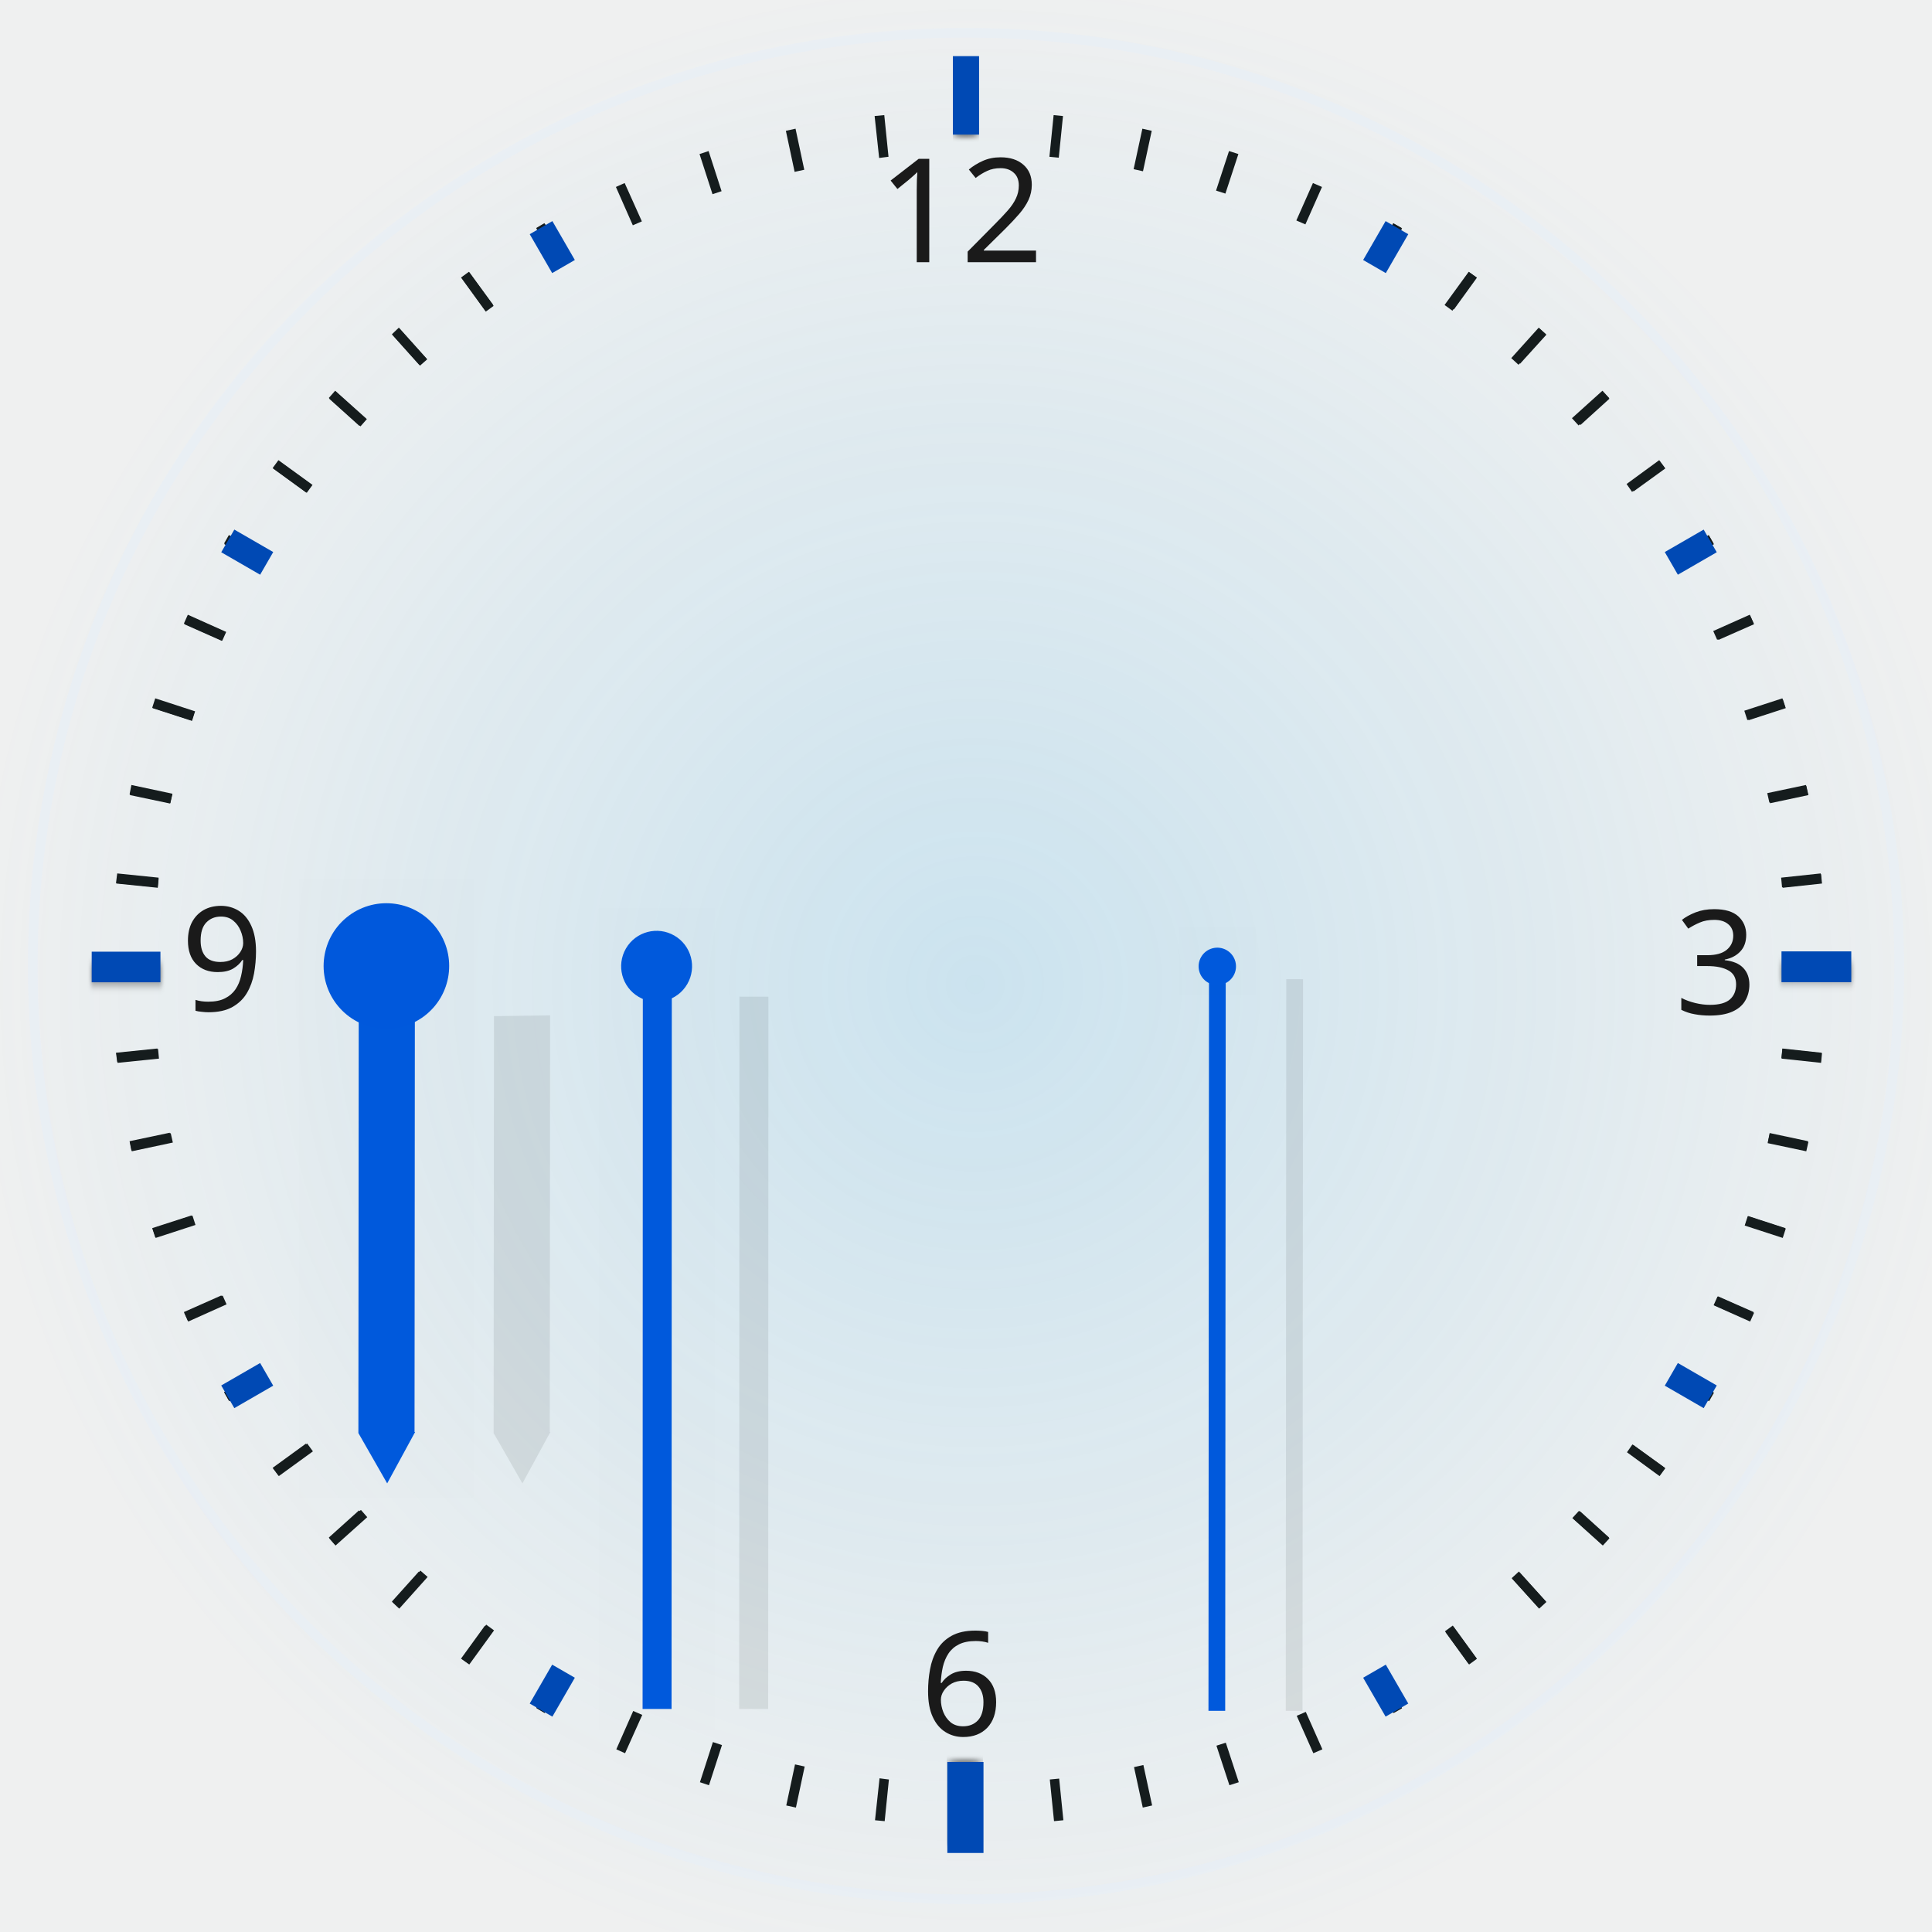
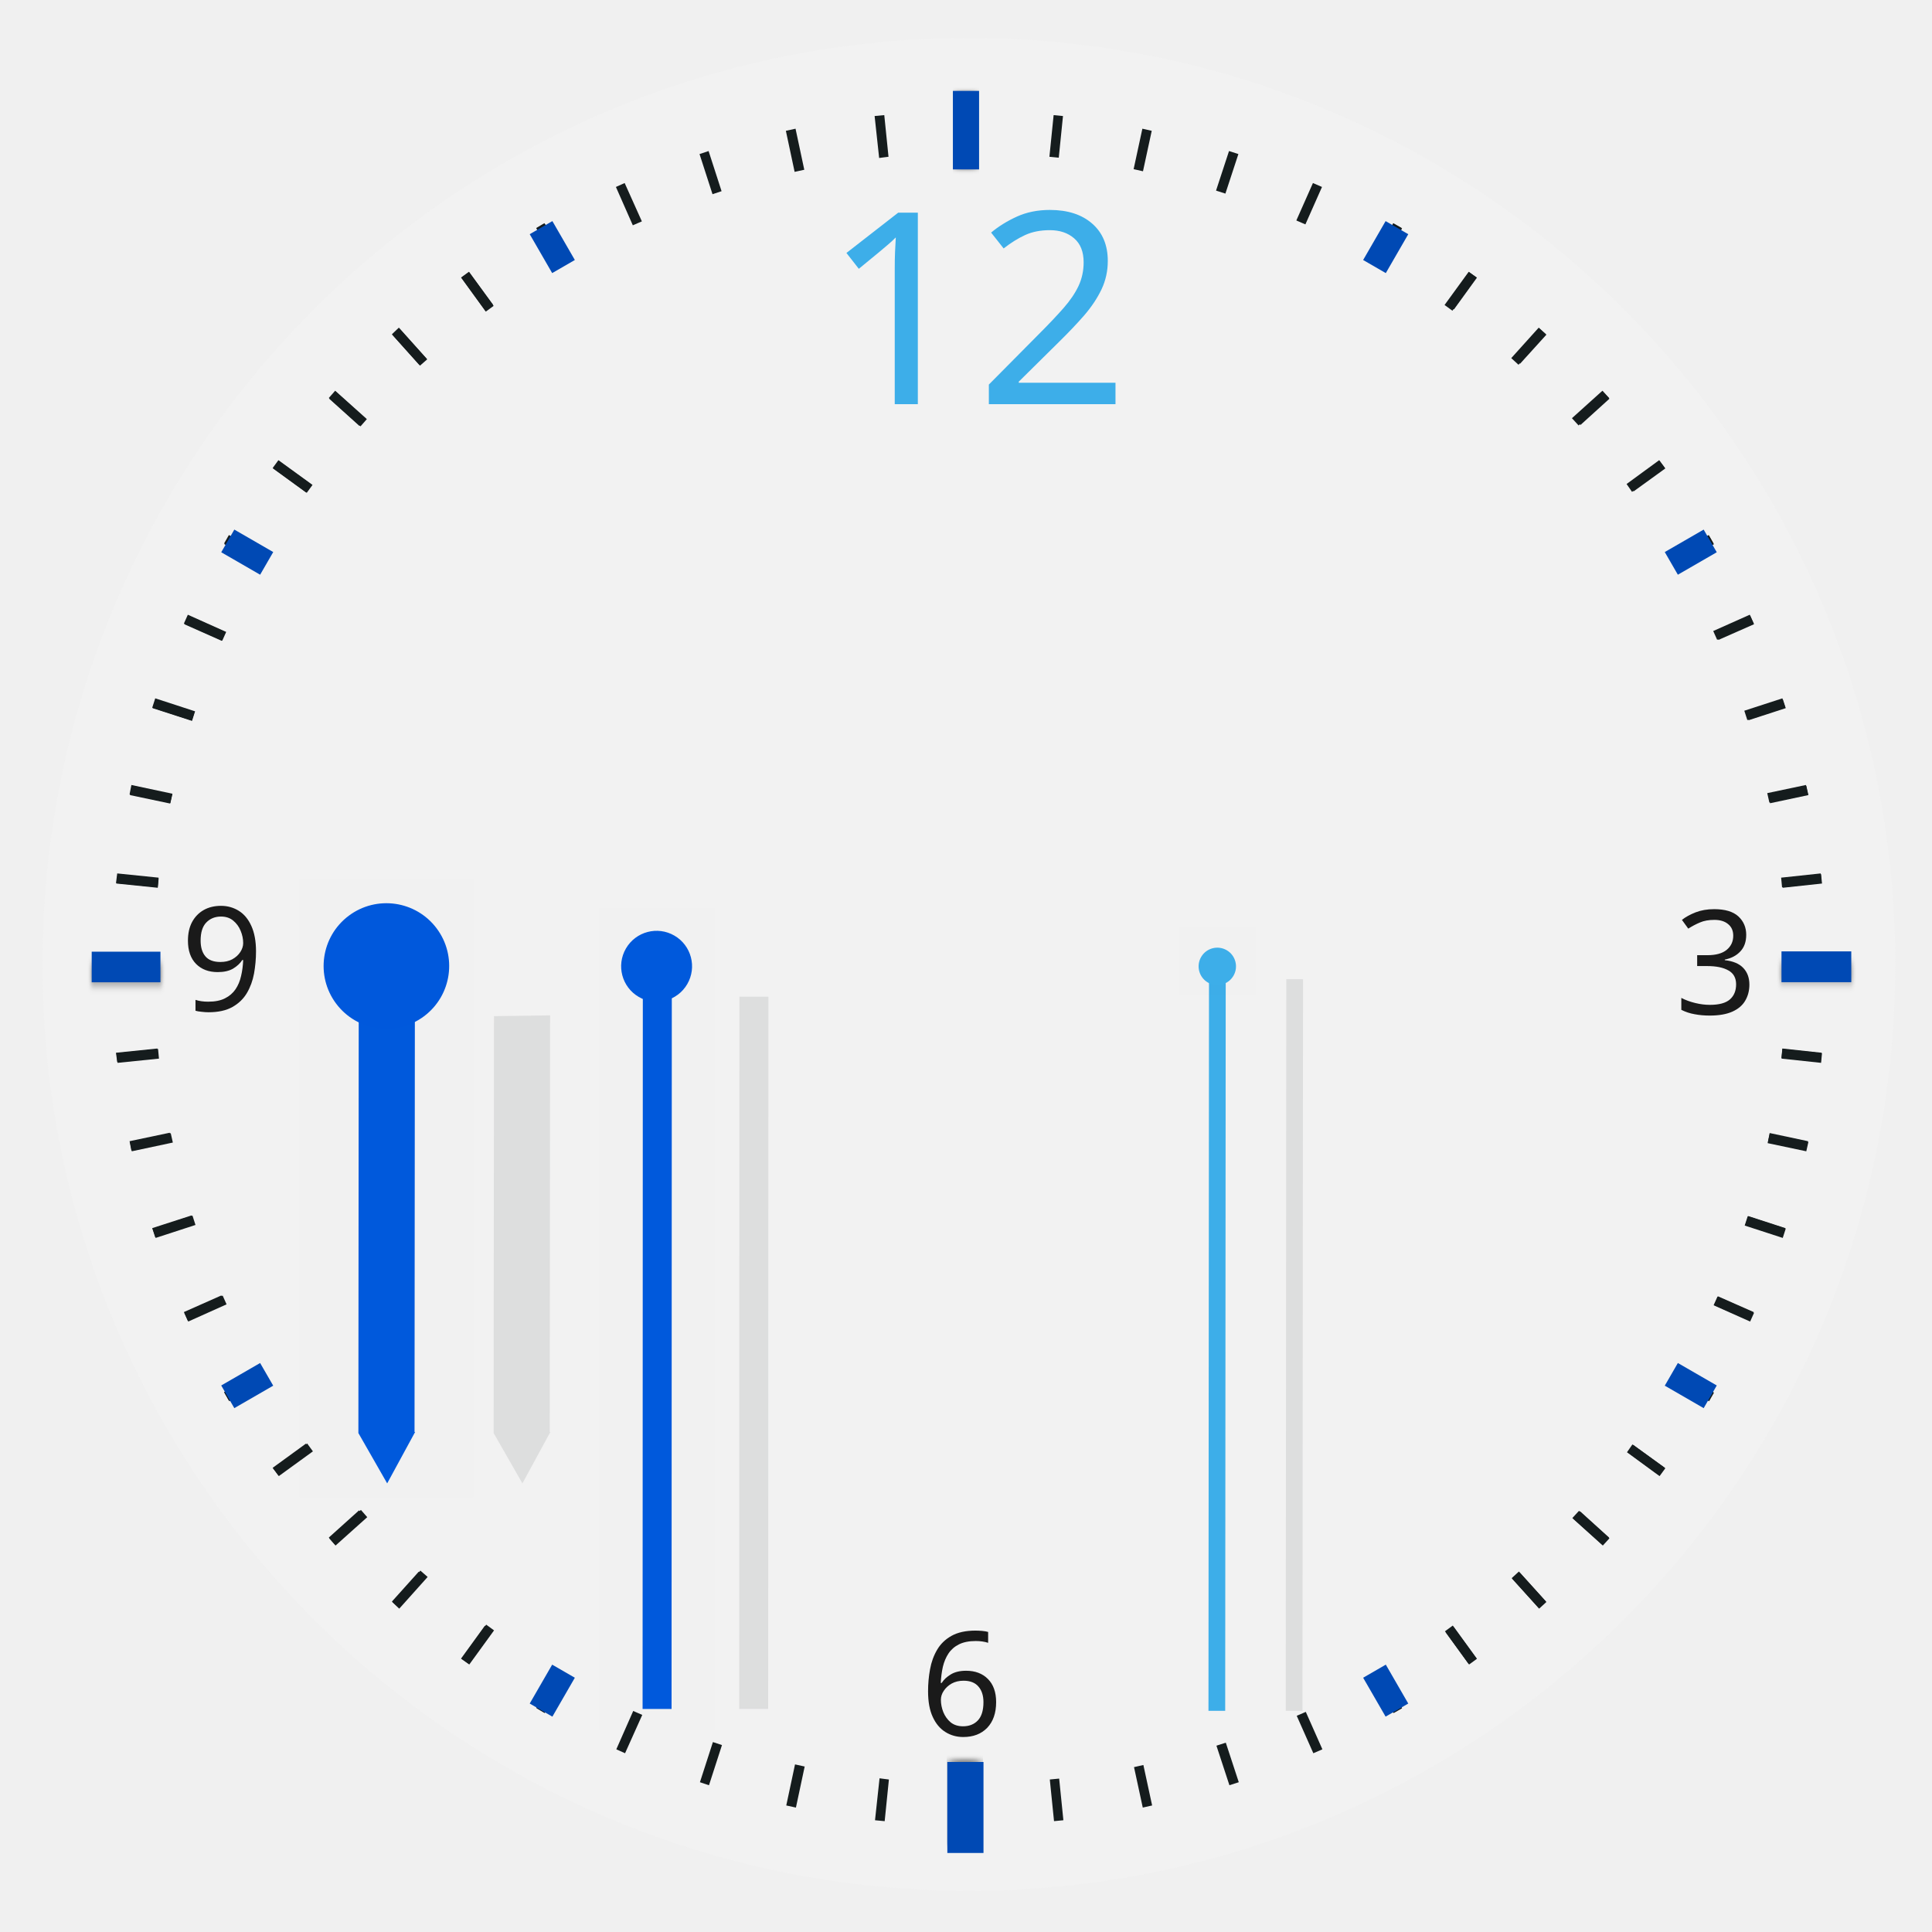
<svg xmlns="http://www.w3.org/2000/svg" xmlns:xlink="http://www.w3.org/1999/xlink" version="1.0" height="200" width="200" id="svg2">
  <defs id="defs5">
-     <linearGradient id="linearGradient888">
-       <stop style="stop-color:#3daee9;stop-opacity:1;" offset="0" id="stop884" />
-       <stop style="stop-color:#3daee9;stop-opacity:0;" offset="1" id="stop886" />
-     </linearGradient>
    <linearGradient id="linearGradient4011">
      <stop id="stop4013" offset="0" style="stop-color:#232629;stop-opacity:1;" />
      <stop style="stop-color:#232629;stop-opacity:0.523;" offset="0.9" id="stop4019" />
      <stop id="stop4021" offset="0.96" style="stop-color:#232629;stop-opacity:0.107;" />
      <stop id="stop4015" offset="1" style="stop-color:#232629;stop-opacity:0;" />
    </linearGradient>
    <filter height="1.905" y="-0.453" width="1.123" x="-0.061" id="filter5590" color-interpolation-filters="sRGB">
      <feGaussianBlur id="feGaussianBlur5592" stdDeviation="0.511" />
    </filter>
    <filter height="1.905" y="-0.453" width="1.123" x="-0.061" id="filter5574" color-interpolation-filters="sRGB">
      <feGaussianBlur id="feGaussianBlur5576" stdDeviation="0.511" />
    </filter>
    <filter height="1.123" y="-0.061" width="1.905" x="-0.453" id="filter5578" color-interpolation-filters="sRGB">
      <feGaussianBlur id="feGaussianBlur5580" stdDeviation="0.511" />
    </filter>
    <radialGradient r="96.606" fy="382.729" fx="1255.872" cy="382.729" cx="1255.872" gradientUnits="userSpaceOnUse" id="radialGradient4671" xlink:href="#linearGradient4011" />
    <radialGradient r="96.606" fy="382.729" fx="1255.872" cy="382.729" cx="1255.872" gradientUnits="userSpaceOnUse" id="radialGradient4671-1" xlink:href="#linearGradient4011" gradientTransform="matrix(1.076543,0,0,1.076543,-333.5874,169.8928)" />
-     <radialGradient xlink:href="#linearGradient888" id="radialGradient890" cx="1018.413" cy="581.917" fx="1018.413" fy="581.917" r="104" gradientUnits="userSpaceOnUse" />
  </defs>
  <g transform="translate(-1798.136,76.7415)" style="display:none" id="layer1" />
  <g transform="translate(-1798.136,76.7415)" style="display:inline" id="layer2" />
  <g id="layer4" style="display:inline" transform="translate(-1028.03,408.4746)" />
  <g id="layer5" style="display:inline" transform="translate(-1028.03,408.4746)" />
  <g transform="translate(-917.4624,-480.017)" id="ClockFace">
-     <circle id="path4329-4" style="fill:url(#radialGradient890);fill-opacity:1;stroke:none;opacity:0.2" cx="1018.413" cy="581.917" r="104" />
+     <circle id="path4329-4" style="opacity:1;fill:#f5f5f5;fill-opacity:0.4;stroke:none;stroke-width:0.922" cx="1017.757" cy="579.852" r="95.9" />
    <g id="g4323">
-       <rect style="opacity:0.005;fill:#3daee9;fill-opacity:1;stroke:none" id="rect4069" width="214" height="214" x="910.768" y="473.524" />
+       <rect style="opacity:0.005;fill:#ffffff;fill-opacity:0;stroke:none" id="rect4069" width="214" height="214" x="910.765" y="473.524" />
      <circle transform="matrix(1.076543,0,0,1.076543,-334.5376,169.9925)" id="path4329" style="fill:url(#radialGradient4671);fill-opacity:1;stroke:none" />
      <g id="g4245">
        <path d="m 1352.477,382.729 a 96.606,96.606 0 0 1 -96.606,96.606 96.606,96.606 0 0 1 -96.606,-96.606 96.606,96.606 0 0 1 96.606,-96.606 96.606,96.606 0 0 1 96.606,96.606 z" id="path5099" style="fill:#1ea0e6;fill-opacity:1;stroke:none;opacity:0" transform="translate(-238.4086,197.2873)" />
        <g transform="translate(-0.5084997,-0.4121934)" id="g6149">
          <path id="path5480" d="m 974.362,503.58 -0.844,0.5 2.094,3.594 c 0.278,-0.163 0.564,-0.308 0.844,-0.469 z m 87.875,0 -2.031,3.531 c 0.293,0.167 0.585,0.33 0.875,0.5 l 2.031,-3.531 z m -95.687,5.031 -0.812,0.562 2.469,3.406 c 0.269,-0.199 0.541,-0.398 0.813,-0.594 z m 103.5,0 -2.375,3.281 c 0.267,0.192 0.548,0.368 0.812,0.562 l 2.375,-3.281 z m -110.75,5.812 -0.719,0.656 2.781,3.094 c 0.24,-0.219 0.508,-0.408 0.75,-0.625 z m 118,0 -2.719,3 c 0.248,0.221 0.504,0.432 0.75,0.656 l 2.719,-3 z m -124.594,6.531 -0.656,0.75 3.125,2.812 c 0.219,-0.247 0.434,-0.505 0.656,-0.75 z m 131.188,0 -3,2.688 c 0.233,0.255 0.458,0.523 0.687,0.781 l 3,-2.719 z m -137.063,7.188 -0.594,0.781 3.438,2.5 c 0.192,-0.268 0.367,-0.547 0.562,-0.812 z m 142.938,0 -3.25,2.375 c 0.191,0.259 0.375,0.52 0.562,0.781 l 3.281,-2.375 z m -148.063,7.75 -0.5,0.875 3.688,2.125 c 0.166,-0.292 0.331,-0.585 0.5,-0.875 z m 153.188,0 -3.5,2.031 c 0.17,0.29 0.333,0.582 0.5,0.875 l 3.5,-2.031 z m -157.438,8.25 -0.406,0.906 3.875,1.719 c 0.133,-0.305 0.27,-0.603 0.406,-0.906 z m 161.688,0 -3.688,1.625 c 0.136,0.301 0.274,0.603 0.406,0.906 l 3.688,-1.625 z m -165.063,8.656 -0.312,0.938 4.062,1.312 c 0.098,-0.308 0.18,-0.631 0.281,-0.938 z m 168.438,0 -3.844,1.25 c 0.102,0.31 0.214,0.626 0.312,0.938 l 3.844,-1.25 z m -170.906,8.969 -0.188,0.969 4.156,0.875 c 0.066,-0.324 0.149,-0.646 0.219,-0.969 z m 173.344,0 -3.937,0.844 c 0.069,0.321 0.122,0.647 0.187,0.969 l 3.969,-0.844 z m -174.812,9.156 -0.125,0.969 4.281,0.438 c 0.031,-0.322 0.059,-0.648 0.094,-0.969 l -4.25,-0.438 z m 176.344,0 -4.062,0.438 c 0.035,0.321 0.063,0.647 0.094,0.969 l 4.062,-0.438 -0.094,-0.969 z m -172.156,18.094 -4.312,0.438 0.125,1 4.281,-0.438 c -0.037,-0.333 -0.061,-0.666 -0.094,-1 z m 168.156,0 c -0.033,0.334 -0.057,0.667 -0.094,1 l 4.094,0.438 0.094,-1 z m -166.844,8.719 -4.219,0.906 0.188,0.969 4.25,-0.906 c -0.071,-0.322 -0.152,-0.645 -0.219,-0.969 z m 165.531,0.062 c -0.067,0.324 -0.148,0.646 -0.219,0.969 l 4,0.844 0.219,-0.969 z m -163.281,8.469 -4.125,1.344 0.312,0.969 4.125,-1.344 c -0.107,-0.323 -0.209,-0.644 -0.312,-0.969 z m 161,0.062 c -0.104,0.325 -0.205,0.646 -0.313,0.969 l 3.938,1.281 0.312,-0.969 z m -157.875,8.219 -3.969,1.781 0.406,0.906 3.969,-1.781 c -0.138,-0.303 -0.272,-0.601 -0.406,-0.906 z m 154.75,0.094 c -0.134,0.303 -0.269,0.605 -0.406,0.906 l 3.781,1.688 0.406,-0.906 z m -150.75,7.781 -3.813,2.188 0.5,0.875 3.813,-2.188 c -0.17,-0.289 -0.334,-0.584 -0.5,-0.875 z m 146.75,0.094 c -0.168,0.292 -0.329,0.585 -0.5,0.875 l 3.625,2.094 0.5,-0.875 z m -142,7.344 -3.531,2.562 0.594,0.812 3.531,-2.562 c -0.2,-0.27 -0.397,-0.54 -0.594,-0.812 z m 137.187,0.094 c -0.193,0.268 -0.366,0.547 -0.562,0.812 l 3.375,2.469 0.594,-0.812 z m -131.625,6.781 -3.281,2.938 0.656,0.75 3.281,-2.938 c -0.224,-0.246 -0.435,-0.502 -0.656,-0.75 z m 126.094,0.094 c -0.226,0.253 -0.458,0.499 -0.688,0.75 l 3.156,2.844 0.687,-0.75 z m -119.937,6.188 -2.906,3.25 0.719,0.688 2.938,-3.281 c -0.248,-0.221 -0.504,-0.432 -0.75,-0.656 z m 113.719,0.094 c -0.251,0.228 -0.496,0.462 -0.75,0.688 l 2.844,3.156 0.75,-0.688 z m -106.906,5.5 -2.562,3.531 0.812,0.594 2.562,-3.531 c -0.272,-0.195 -0.543,-0.395 -0.812,-0.594 z m 100.062,0.094 c -0.27,0.198 -0.54,0.399 -0.812,0.594 l 2.5,3.438 0.812,-0.594 z m -92.656,4.781 -2.187,3.781 0.844,0.5 2.188,-3.812 c -0.28,-0.16 -0.566,-0.306 -0.844,-0.469 z m 85.25,0.062 c -0.283,0.165 -0.559,0.338 -0.844,0.5 l 2.125,3.719 0.875,-0.5 z m -77.437,4 -1.75,3.969 0.906,0.406 1.781,-3.969 c -0.313,-0.138 -0.626,-0.265 -0.937,-0.406 z m 69.625,0.094 c -0.308,0.139 -0.628,0.271 -0.938,0.406 l 1.719,3.875 0.938,-0.406 z m -61.375,3.125 -1.344,4.156 0.938,0.312 1.344,-4.156 c -0.314,-0.1 -0.625,-0.209 -0.937,-0.312 z m 53.094,0.062 c -0.322,0.106 -0.645,0.21 -0.969,0.312 l 1.344,4.094 0.969,-0.312 z m -44.594,2.25 -0.906,4.25 1,0.219 0.906,-4.25 c -0.334,-0.069 -0.668,-0.146 -1,-0.219 z m 36.062,0.062 c -0.327,0.07 -0.641,0.152 -0.969,0.219 l 0.906,4.188 0.969,-0.219 z m -27.312,1.375 -0.469,4.344 1,0.094 0.438,-4.312 c -0.325,-0.032 -0.645,-0.089 -0.969,-0.125 z m 18.594,0.031 c -0.323,0.035 -0.645,0.062 -0.969,0.094 l 0.437,4.312 0.969,-0.094 z" style="font-size:medium;font-style:normal;font-variant:normal;font-weight:normal;font-stretch:normal;text-indent:0;text-align:start;text-decoration:none;line-height:normal;letter-spacing:normal;word-spacing:normal;text-transform:none;direction:ltr;block-progression:tb;writing-mode:lr-tb;text-anchor:start;baseline-shift:baseline;opacity:1;color:#000000;fill:#151c1d;fill-opacity:1;stroke:none;stroke-width:1px;marker:none;visibility:visible;display:inline;overflow:visible;enable-background:accumulate;font-family:Sans;-inkscape-font-specification:Sans" />
          <path style="color:#000000;font-style:normal;font-variant:normal;font-weight:normal;font-stretch:normal;font-size:medium;line-height:normal;font-family:Sans;-inkscape-font-specification:Sans;text-indent:0;text-align:start;text-decoration:none;text-decoration-line:none;letter-spacing:normal;word-spacing:normal;text-transform:none;direction:ltr;block-progression:tb;writing-mode:lr-tb;baseline-shift:baseline;text-anchor:start;display:inline;overflow:visible;visibility:visible;opacity:1;fill:#151c1d;fill-opacity:1;stroke:none;stroke-width:1px;marker:none;enable-background:accumulate" d="m 974.322,657.721 -0.844,-0.5 2.094,-3.594 c 0.278,0.163 0.564,0.308 0.844,0.469 z m 87.875,0 -2.031,-3.531 c 0.293,-0.167 0.585,-0.33 0.875,-0.5 l 2.031,3.531 z m -95.688,-5.031 -0.812,-0.562 2.469,-3.406 c 0.269,0.199 0.541,0.398 0.813,0.594 z m 103.5,0 -2.375,-3.281 c 0.267,-0.192 0.548,-0.368 0.812,-0.562 l 2.375,3.281 z m -110.75,-5.812 -0.719,-0.656 2.781,-3.094 c 0.24,0.219 0.508,0.408 0.75,0.625 z m 118,0 -2.719,-3 c 0.248,-0.221 0.504,-0.432 0.75,-0.656 l 2.719,3 z m -124.594,-6.531 -0.656,-0.75 3.125,-2.812 c 0.219,0.247 0.434,0.505 0.656,0.75 z m 131.188,0 -3,-2.688 c 0.233,-0.255 0.458,-0.523 0.687,-0.781 l 3,2.719 z m -137.063,-7.188 -0.594,-0.781 3.438,-2.5 c 0.192,0.268 0.367,0.547 0.562,0.812 z m 142.938,0 -3.25,-2.375 c 0.191,-0.259 0.375,-0.52 0.562,-0.781 l 3.281,2.375 z m -148.063,-7.75 -0.5,-0.875 3.688,-2.125 c 0.166,0.292 0.331,0.585 0.5,0.875 z m 153.188,0 -3.5,-2.031 c 0.17,-0.29 0.333,-0.582 0.5,-0.875 l 3.5,2.031 z m -157.438,-8.25 -0.406,-0.906 3.875,-1.719 c 0.133,0.305 0.27,0.603 0.406,0.906 z m 161.688,0 -3.688,-1.625 c 0.136,-0.301 0.274,-0.603 0.406,-0.906 l 3.688,1.625 z m -165.063,-8.656 -0.312,-0.938 4.062,-1.312 c 0.098,0.308 0.18,0.631 0.281,0.938 z m 168.438,0 -3.844,-1.25 c 0.102,-0.31 0.214,-0.626 0.312,-0.938 l 3.844,1.25 z m -170.906,-8.969 -0.188,-0.969 4.156,-0.875 c 0.066,0.324 0.149,0.646 0.219,0.969 z m 173.344,0 -3.937,-0.844 c 0.069,-0.321 0.122,-0.647 0.187,-0.969 l 3.969,0.844 z m -174.812,-9.156 -0.125,-0.969 4.281,-0.438 c 0.031,0.322 0.059,0.648 0.094,0.969 l -4.25,0.438 z m 176.344,0 -4.062,-0.438 c 0.035,-0.321 0.063,-0.647 0.094,-0.969 l 4.062,0.438 -0.094,0.969 z m -172.156,-18.094 -4.312,-0.438 0.125,-1 4.281,0.438 c -0.037,0.333 -0.061,0.666 -0.094,1 z m 168.156,0 c -0.033,-0.334 -0.057,-0.667 -0.094,-1 l 4.094,-0.438 0.094,1 z m -166.844,-8.719 -4.219,-0.906 0.188,-0.969 4.25,0.906 c -0.071,0.322 -0.152,0.645 -0.219,0.969 z m 165.531,-0.062 c -0.067,-0.324 -0.148,-0.646 -0.219,-0.969 l 4,-0.844 0.219,0.969 z m -163.281,-8.469 -4.125,-1.344 0.312,-0.969 4.125,1.344 c -0.107,0.323 -0.209,0.644 -0.312,0.969 z m 161,-0.062 c -0.104,-0.325 -0.205,-0.646 -0.313,-0.969 l 3.938,-1.281 0.312,0.969 z m -157.875,-8.219 -3.969,-1.781 0.406,-0.906 3.969,1.781 c -0.138,0.303 -0.272,0.601 -0.406,0.906 z m 154.75,-0.094 c -0.134,-0.303 -0.269,-0.605 -0.406,-0.906 l 3.781,-1.688 0.406,0.906 z m -150.75,-7.781 -3.813,-2.188 0.5,-0.875 3.813,2.188 c -0.17,0.289 -0.334,0.584 -0.5,0.875 z m 146.75,-0.094 c -0.168,-0.292 -0.329,-0.585 -0.5,-0.875 l 3.625,-2.094 0.5,0.875 z m -142,-7.344 -3.531,-2.562 0.594,-0.812 3.531,2.562 c -0.2,0.27 -0.397,0.54 -0.594,0.812 z m 137.187,-0.094 c -0.193,-0.268 -0.366,-0.547 -0.562,-0.812 l 3.375,-2.469 0.594,0.812 z m -131.625,-6.781 -3.281,-2.938 0.656,-0.75 3.281,2.938 c -0.224,0.246 -0.435,0.502 -0.656,0.75 z m 126.094,-0.094 c -0.226,-0.253 -0.458,-0.499 -0.688,-0.75 l 3.156,-2.844 0.687,0.75 z m -119.938,-6.188 -2.906,-3.25 0.719,-0.688 2.938,3.281 c -0.248,0.221 -0.504,0.432 -0.75,0.656 z m 113.719,-0.094 c -0.251,-0.228 -0.496,-0.462 -0.75,-0.688 l 2.844,-3.156 0.75,0.688 z m -106.906,-5.5 -2.562,-3.531 0.812,-0.594 2.562,3.531 c -0.272,0.195 -0.543,0.395 -0.812,0.594 z m 100.063,-0.094 c -0.27,-0.198 -0.54,-0.399 -0.812,-0.594 l 2.5,-3.438 0.812,0.594 z m -92.656,-4.781 -2.187,-3.781 0.844,-0.5 2.188,3.812 c -0.28,0.16 -0.566,0.306 -0.844,0.469 z m 85.25,-0.062 c -0.283,-0.165 -0.559,-0.338 -0.844,-0.5 l 2.125,-3.719 0.875,0.5 z m -77.437,-4 -1.75,-3.969 0.906,-0.406 1.781,3.969 c -0.313,0.138 -0.626,0.265 -0.937,0.406 z m 69.625,-0.094 c -0.308,-0.139 -0.628,-0.271 -0.938,-0.406 l 1.719,-3.875 0.938,0.406 z m -61.375,-3.125 -1.344,-4.156 0.938,-0.312 1.344,4.156 c -0.314,0.1 -0.625,0.209 -0.937,0.312 z m 53.094,-0.062 c -0.322,-0.106 -0.645,-0.21 -0.969,-0.312 l 1.344,-4.094 0.969,0.312 z m -44.594,-2.25 -0.906,-4.25 1,-0.219 0.906,4.25 c -0.334,0.069 -0.668,0.146 -1,0.219 z m 36.062,-0.062 c -0.327,-0.07 -0.641,-0.152 -0.969,-0.219 l 0.906,-4.188 0.969,0.219 z m -27.312,-1.375 -0.469,-4.344 1,-0.094 0.438,4.312 c -0.325,0.032 -0.645,0.089 -0.969,0.125 z m 18.594,-0.031 c -0.323,-0.035 -0.645,-0.062 -0.969,-0.094 l 0.437,-4.312 0.969,0.094 z" id="path4514" />
        </g>
        <rect style="fill:#212121;fill-opacity:0.413;stroke:none;filter:url(#filter5590)" id="rect5549" width="20" height="2.709" x="927.479" y="580.171" transform="matrix(0.3669433,0,0,0.8634778,586.551,78.71844)" />
        <rect y="578.535" x="926.956" height="3.167" width="7.115" id="rect5442" style="fill:#0049b4;fill-opacity:1;stroke:none" />
        <rect y="580.172" x="1088.579" height="2.709" width="20" id="rect5531" style="fill:#1c1c1c;fill-opacity:0.361;stroke:none;filter:url(#filter5574)" transform="matrix(0.3745782,0,0,0.8188335,693.9931,104.5514)" />
        <rect style="fill:#0049b4;fill-opacity:1;stroke:none" id="rect5446" width="7.224" height="3.189" x="1101.882" y="578.504" />
        <rect transform="matrix(0,0.447875,-1.213096,0,-587.0654,505.786)" style="fill:#2a2a2a;fill-opacity:0.524;stroke:none;filter:url(#filter5578)" id="rect5571" width="20" height="2.709" x="349.026" y="-1323.934" />
        <rect y="-1019.273" x="662.417" height="3.742" width="9.419" id="rect5448" style="fill:#0049b4;fill-opacity:1;stroke:none" transform="matrix(0,1,-1,0,0,0)" />
-         <path transform="translate(-238.4086,197.2873)" style="fill:none;stroke:#e1edff;stroke-opacity:1;opacity:0.3" id="path5627" d="m 1352.477,382.729 a 96.606,96.606 0 0 1 -96.606,96.606 96.606,96.606 0 0 1 -96.606,-96.606 96.606,96.606 0 0 1 96.606,-96.606 96.606,96.606 0 0 1 96.606,96.606 z" />
+         <path style="opacity:0;fill:#f5f5f5;fill-opacity:0.4;stroke:#e1edff;stroke-opacity:1" id="path5627" d="m 1114.168,580.016 a 96.606,96.606 0 0 1 -96.606,96.606 96.606,96.606 0 0 1 -96.605,-96.606 96.606,96.606 0 0 1 96.605,-96.606 96.606,96.606 0 0 1 96.606,96.606 z" />
        <g transform="translate(-0.5084997,-0.4121934)" id="g6073">
          <path d="m 1090.307,537.577 4.027,-2.325 1.355,2.346 -4.027,2.325 z m -149.435,86.276 4.027,-2.325 1.355,2.346 -4.027,2.325 z" style="fill:#0049b4;fill-opacity:1;stroke:none" id="path6063" />
          <path id="path6065" style="fill:#0049b4;fill-opacity:1;stroke:none" d="m 1059.083,507.345 2.325,-4.027 2.346,1.355 -2.325,4.027 z m -86.276,149.435 2.325,-4.027 2.346,1.355 -2.325,4.027 z" />
          <path d="m 944.9,539.923 -4.027,-2.325 1.355,-2.346 4.027,2.325 z m 149.435,86.276 -4.027,-2.325 1.355,-2.346 4.027,2.325 z" style="fill:#0049b4;fill-opacity:1;stroke:none" id="path6067" />
          <path id="path6069" style="fill:#0049b4;fill-opacity:1;stroke:none" d="m 975.132,508.699 -2.325,-4.027 2.346,-1.355 2.325,4.027 z m 86.276,149.435 -2.325,-4.027 2.346,-1.355 2.325,4.027 z" />
        </g>
-         <rect y="-1323.934" x="349.026" height="2.709" width="20" id="rect4510" style="fill:#2a2a2a;fill-opacity:0.524;stroke:none;filter:url(#filter5578)" transform="matrix(0,0.4058559,-0.8691949,0,-132.1378,344.5087)" />
-         <rect transform="matrix(0,1,-1,0,0,0)" style="fill:#0049b4;fill-opacity:1;stroke:none" id="rect4512" width="8.124" height="2.709" x="485.829" y="-1018.815" />
-         <text xml:space="preserve" style="font-style:normal;font-weight:normal;font-size:15px;line-height:125%;font-family:sans-serif;letter-spacing:0px;word-spacing:0px;fill:#1a1a1a;fill-opacity:1;stroke:none;stroke-width:1px;stroke-linecap:butt;stroke-linejoin:miter;stroke-opacity:1;" x="936.168" y="584.649" id="text4204">
-           <tspan id="tspan4206" x="936.168" y="584.649" style="font-style:normal;font-variant:normal;font-weight:normal;font-stretch:normal;font-size:15px;font-family:Aller;-inkscape-font-specification:Aller;fill:#1a1a1a;fill-opacity:1;">9</tspan>
+         <rect y="-1323.934" x="349.026" height="2.709" width="20" id="rect4510" style="fill:#2a2a2a;fill-opacity:0.524;stroke:none;filter:url(#filter5578)" transform="matrix(0,0.4058559,-0.8691949,0,-132.1378,347.8091)" />
+         <rect transform="rotate(90)" style="fill:#0049b4;fill-opacity:1;stroke:none" id="rect4512" width="8.124" height="2.709" x="489.429" y="-1018.815" />
+         <text xml:space="preserve" style="font-style:normal;font-weight:normal;font-size:15px;line-height:125%;font-family:sans-serif;letter-spacing:0px;word-spacing:0px;fill:#1a1a1a;fill-opacity:1;stroke:none;stroke-width:1px;stroke-linecap:butt;stroke-linejoin:miter;stroke-opacity:1" x="936.168" y="584.649" id="text4204">
+           <tspan id="tspan4206" x="936.168" y="584.649" style="font-style:normal;font-variant:normal;font-weight:normal;font-stretch:normal;font-size:15px;font-family:Aller;-inkscape-font-specification:Aller;fill:#1a1a1a;fill-opacity:1">9</tspan>
        </text>
-         <text id="text4208" y="584.993" x="1090.838" style="font-style:normal;font-weight:normal;font-size:15px;line-height:125%;font-family:sans-serif;letter-spacing:0px;word-spacing:0px;fill:#1a1a1a;fill-opacity:1;stroke:none;stroke-width:1px;stroke-linecap:butt;stroke-linejoin:miter;stroke-opacity:1;" xml:space="preserve">
-           <tspan style="font-style:normal;font-variant:normal;font-weight:normal;font-stretch:normal;font-size:15px;font-family:Aller;-inkscape-font-specification:Aller;fill:#1a1a1a;fill-opacity:1;" y="584.993" x="1090.838" id="tspan4210">3</tspan>
+         <text id="text4208" y="584.993" x="1090.838" style="font-style:normal;font-weight:normal;font-size:15px;line-height:125%;font-family:sans-serif;letter-spacing:0px;word-spacing:0px;fill:#1a1a1a;fill-opacity:1;stroke:none;stroke-width:1px;stroke-linecap:butt;stroke-linejoin:miter;stroke-opacity:1" xml:space="preserve">
+           <tspan style="font-style:normal;font-variant:normal;font-weight:normal;font-stretch:normal;font-size:15px;font-family:Aller;-inkscape-font-specification:Aller;fill:#1a1a1a;fill-opacity:1" y="584.993" x="1090.838" id="tspan4210">3</tspan>
        </text>
-         <text id="text4212" y="659.676" x="1012.708" style="font-style:normal;font-weight:normal;font-size:15px;line-height:125%;font-family:sans-serif;letter-spacing:0px;word-spacing:0px;fill:#1a1a1a;fill-opacity:1;stroke:none;stroke-width:1px;stroke-linecap:butt;stroke-linejoin:miter;stroke-opacity:1;" xml:space="preserve">
-           <tspan style="font-style:normal;font-variant:normal;font-weight:normal;font-stretch:normal;font-size:15px;font-family:Aller;-inkscape-font-specification:Aller;fill:#1a1a1a;fill-opacity:1;" y="659.676" x="1012.708" id="tspan4214">6</tspan>
+         <text id="text4212" y="659.676" x="1012.708" style="font-style:normal;font-weight:normal;font-size:15px;line-height:125%;font-family:sans-serif;letter-spacing:0px;word-spacing:0px;fill:#1a1a1a;fill-opacity:1;stroke:none;stroke-width:1px;stroke-linecap:butt;stroke-linejoin:miter;stroke-opacity:1" xml:space="preserve">
+           <tspan style="font-style:normal;font-variant:normal;font-weight:normal;font-stretch:normal;font-size:15px;font-family:Aller;-inkscape-font-specification:Aller;fill:#1a1a1a;fill-opacity:1" y="659.676" x="1012.708" id="tspan4214">6</tspan>
        </text>
-         <text xml:space="preserve" style="font-style:normal;font-weight:normal;font-size:15px;line-height:125%;font-family:sans-serif;letter-spacing:0px;word-spacing:0px;fill:#1a1a1a;fill-opacity:1;stroke:none;stroke-width:1px;stroke-linecap:butt;stroke-linejoin:miter;stroke-opacity:1;" x="1008.331" y="507.159" id="text4216">
-           <tspan id="tspan4218" x="1008.331" y="507.159" style="font-style:normal;font-variant:normal;font-weight:normal;font-stretch:normal;font-size:15px;font-family:Aller;-inkscape-font-specification:Aller;fill:#1a1a1a;fill-opacity:1;">12</tspan>
+         <text xml:space="preserve" style="font-style:normal;font-weight:normal;font-size:27.766px;line-height:125%;font-family:sans-serif;letter-spacing:0px;word-spacing:0px;fill:#3daee9;fill-opacity:1;stroke:none;stroke-width:1.851px;stroke-linecap:butt;stroke-linejoin:miter;stroke-opacity:1" x="1002.618" y="521.863" id="text4216">
+           <tspan id="tspan4218" x="1002.618" y="521.863" style="font-style:normal;font-variant:normal;font-weight:normal;font-stretch:normal;font-size:27.766px;font-family:Aller;-inkscape-font-specification:Aller;fill:#3daee9;fill-opacity:1;stroke-width:1.851px">12</tspan>
        </text>
      </g>
    </g>
  </g>
  <g id="HourHand" transform="matrix(-0.6000147,-0.799989,0.799989,-0.6000147,185.5251,1262.698)">
    <rect transform="matrix(-0.6000147,0.799989,-0.799989,-0.6000147,1122.662,607.6191)" y="91" x="33" height="64" width="18" id="rect4673" style="opacity:0.01;fill:#232629;fill-opacity:0.604;stroke:none" />
    <path style="fill:#0059dc;fill-opacity:1;stroke:none" d="m 980.523,549.887 -5.955,-0.742 2.521,5.509 0.036,-0.051 34.481,25.905 3.422,-4.698 -34.481,-25.905 z" id="rect5450" />
    <path transform="translate(-753.9339,199.1847)" d="m 1777.896,382.032 a 6.499,6.499 0 0 1 -6.499,6.499 6.499,6.499 0 0 1 -6.5,-6.499 6.499,6.499 0 0 1 6.5,-6.499 6.499,6.499 0 0 1 6.499,6.499 z" id="path5455-2" style="fill:#0058dc;fill-opacity:1;stroke:none" />
  </g>
  <g id="MinuteHand" transform="matrix(-0.5033012,0.864111,-0.864111,-0.5033012,1082.352,-486.6583)" style="fill:#717171;fill-opacity:1">
    <rect transform="matrix(-0.5033012,-0.864111,0.864111,-0.5033012,966.2824,692.0649)" y="94" x="64" height="85" width="12" id="rect4675" style="opacity:0.01;fill:#232629;fill-opacity:0.604;stroke:none" />
    <path id="rect5459" d="m 588.165,1012.615 75.736,7e-4 0,3 -75.736,-7e-4 z" style="fill:#0059dc;stroke:none;fill-opacity:1" transform="matrix(0.8642748,-0.5030199,0.5030199,0.8642748,0,0)" />
    <path style="fill:#0059dc;fill-opacity:1;stroke:none" id="path5457" d="m 1777.896,382.032 a 6.499,6.499 0 0 1 -6.499,6.499 6.499,6.499 0 0 1 -6.5,-6.499 6.499,6.499 0 0 1 6.5,-6.499 6.499,6.499 0 0 1 6.499,6.499 z" transform="matrix(0.5647512,0,0,0.5647512,17.10373,365.5042)" />
  </g>
  <g id="SecondHand" transform="matrix(-0.5006173,0.8656687,-0.8656687,-0.5006173,1138.495,-489.7159)">
-     <rect transform="matrix(0.8660254,-0.5,0.5,0.8660254,0,0)" y="1011.187" x="589.805" height="1.732" width="77.736" id="rect6212" style="fill:#0059dc;fill-opacity:1;stroke:none" />
+     <rect transform="matrix(0.8660254,-0.5,0.5,0.8660254,0,0)" y="1011.187" x="589.805" height="1.732" width="77.736" id="rect6212" style="fill:#3daee9;fill-opacity:1;stroke:none" />
    <rect transform="matrix(-0.5006173,-0.8656687,0.8656687,-0.5006173,985.8723,726.5489)" y="96" x="106" height="7" width="8" id="rect4677" style="opacity:0.01;fill:#232629;fill-opacity:0.604;stroke:none" />
-     <path id="path6214" d="m 1777.896,382.032 c 0,3.59 -2.91,6.499 -6.499,6.499 -3.59,0 -6.5,-2.91 -6.5,-6.499 0,-3.59 2.91,-6.499 6.5,-6.499 3.59,0 6.499,2.91 6.499,6.499 z" style="fill:#0059dc;fill-opacity:1;stroke:none" transform="matrix(0.2978345,0,0,0.2978345,489.8134,467.4493)" />
+     <path id="path6214" d="m 1777.896,382.032 c 0,3.59 -2.91,6.499 -6.499,6.499 -3.59,0 -6.5,-2.91 -6.5,-6.499 0,-3.59 2.91,-6.499 6.5,-6.499 3.59,0 6.499,2.91 6.499,6.499 z" style="fill:#3daee9;fill-opacity:1;stroke:none" transform="matrix(0.2978345,0,0,0.2978345,489.8134,467.4493)" />
  </g>
  <g transform="matrix(-0.6000147,-0.799989,0.799989,-0.6000147,199.5251,1262.698)" id="HourHandShadow" style="opacity:0.1">
    <path id="path4376" d="m 980.523,549.887 -5.955,-0.742 2.521,5.509 0.036,-0.051 34.481,25.905 3.422,-4.698 -34.481,-25.905 z" style="fill:#232629;fill-opacity:1;stroke:none" />
    <path transform="translate(-754,199.1995)" d="m 1777.896,382.032 a 6.499,6.499 0 0 1 -6.499,6.499 6.499,6.499 0 0 1 -6.5,-6.499 6.499,6.499 0 0 1 6.5,-6.499 6.499,6.499 0 0 1 6.499,6.499 z" id="path4378" style="fill:#232629;fill-opacity:0.004;stroke:none" />
  </g>
  <g transform="matrix(-0.5006173,0.8656687,-0.8656687,-0.5006173,1146.495,-489.7159)" id="SecondHandShadow" style="opacity:0.1;fill:#232629;fill-opacity:1">
    <path id="rect4414" d="m 591.805,1011.186 75.736,0 0,1.732 -75.736,0 z" style="fill:#232629;stroke:none" transform="matrix(0.8660254,-0.5,0.5,0.8660254,0,0)" />
    <path transform="matrix(0.2978345,0,0,0.2978345,489.8134,467.4493)" d="m 1777.896,382.032 a 6.499,6.499 0 0 1 -6.499,6.499 6.499,6.499 0 0 1 -6.5,-6.499 6.499,6.499 0 0 1 6.5,-6.499 6.499,6.499 0 0 1 6.499,6.499 z" id="path4416" style="fill:#232629;fill-opacity:0.004;stroke:none" />
    <rect transform="matrix(-0.5006173,-0.8656687,0.8656687,-0.5006173,988.876,731.7429)" y="97" x="113" height="82" width="6" id="rect4715" style="opacity:0.01;fill:#232629;fill-opacity:0.604;stroke:none" />
  </g>
  <path d="m -45,100 a 5,5 0 1 1 -10,0 5,5 0 1 1 10,0 z" id="HandCenterScrew" style="opacity:0.001;fill:#232629;fill-opacity:1;stroke:none" />
  <circle d="m -150,100 a 45,45 0 1 1 -90,0 45,45 0 1 1 90,0 z" transform="matrix(1.573921,0,0,1.573921,111.9146,-57.39209)" id="Glass" style="opacity:0.001;fill:#232629;fill-opacity:1;stroke:none" />
  <g style="opacity:0.1;fill:#232629;fill-opacity:1" transform="matrix(-0.5033012,0.864111,-0.864111,-0.5033012,1092.352,-486.6583)" id="MinuteHandShadow">
    <path id="rect4404" d="m 590.165,1012.615 73.736,0 0,3 -73.736,0 z" style="fill:#232629;stroke:none" transform="matrix(0.8642748,-0.5030199,0.5030199,0.8642748,0,0)" />
    <path style="fill:#232629;fill-opacity:0.004;stroke:none" id="path4406" d="m 1777.896,382.032 a 6.499,6.499 0 0 1 -6.499,6.499 6.499,6.499 0 0 1 -6.5,-6.499 6.499,6.499 0 0 1 6.5,-6.499 6.499,6.499 0 0 1 6.499,6.499 z" transform="matrix(0.6249637,0,0,0.6249637,-89.66208,342.4755)" />
  </g>
</svg>
